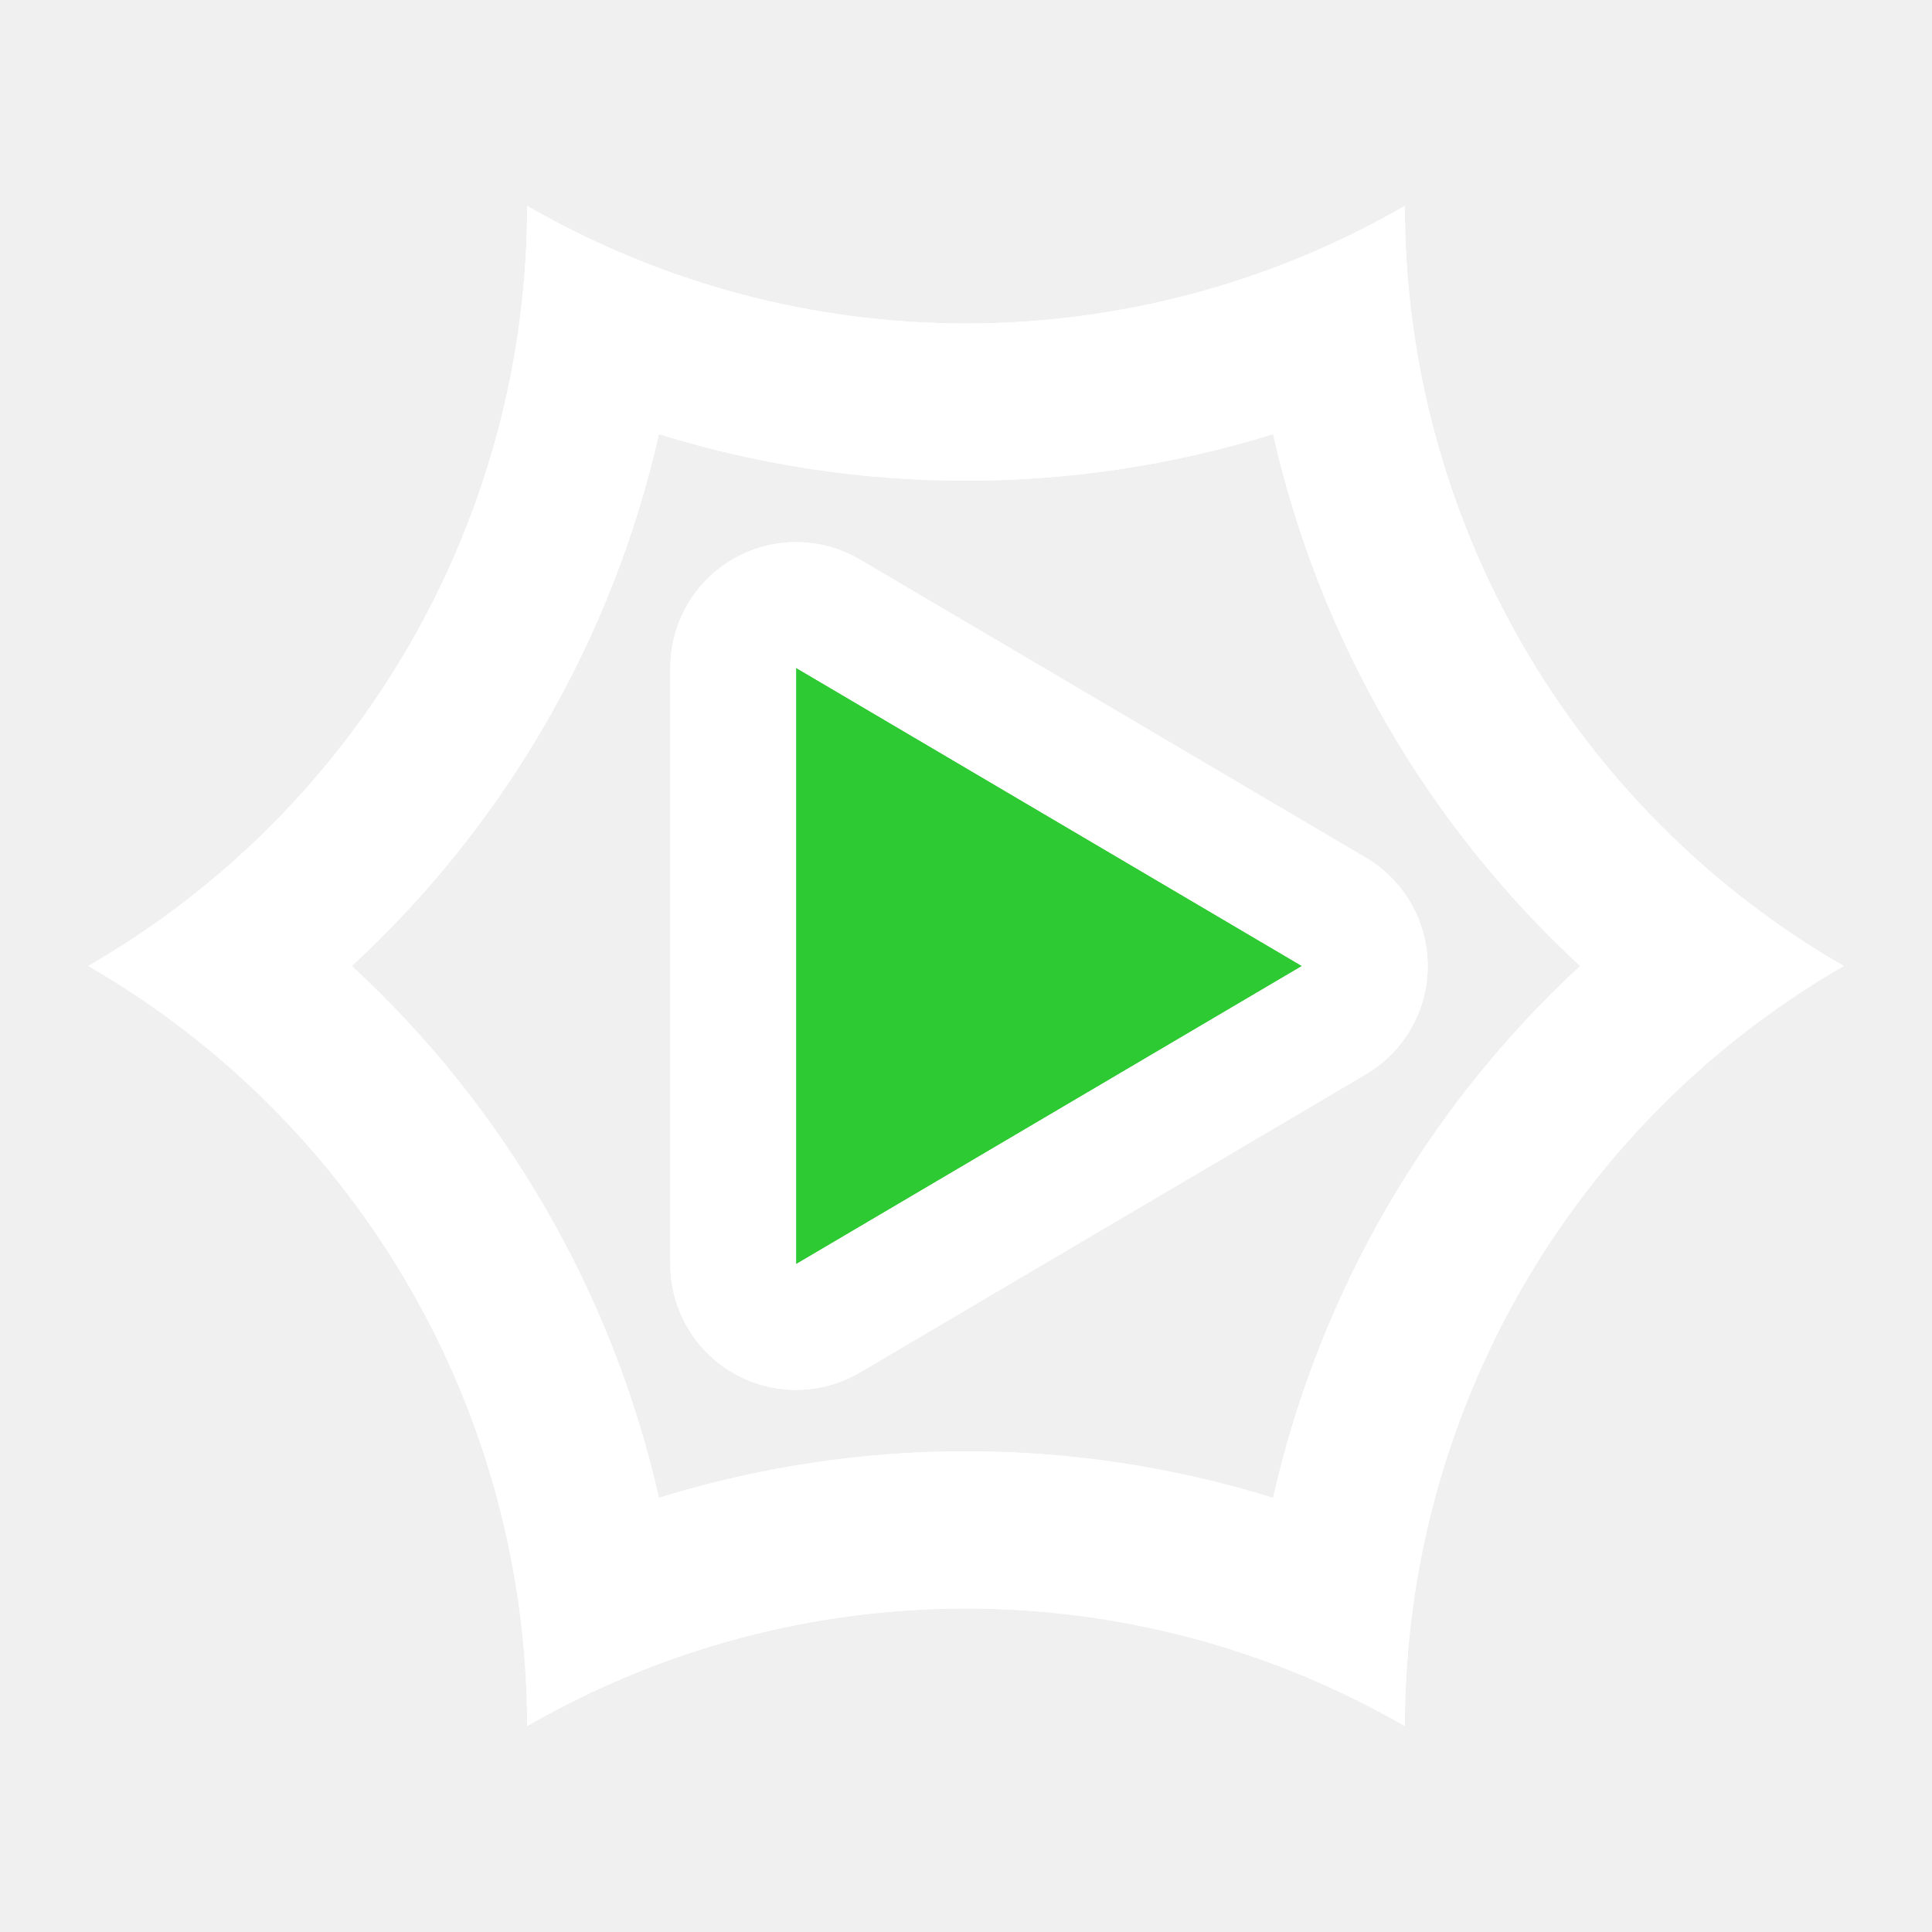
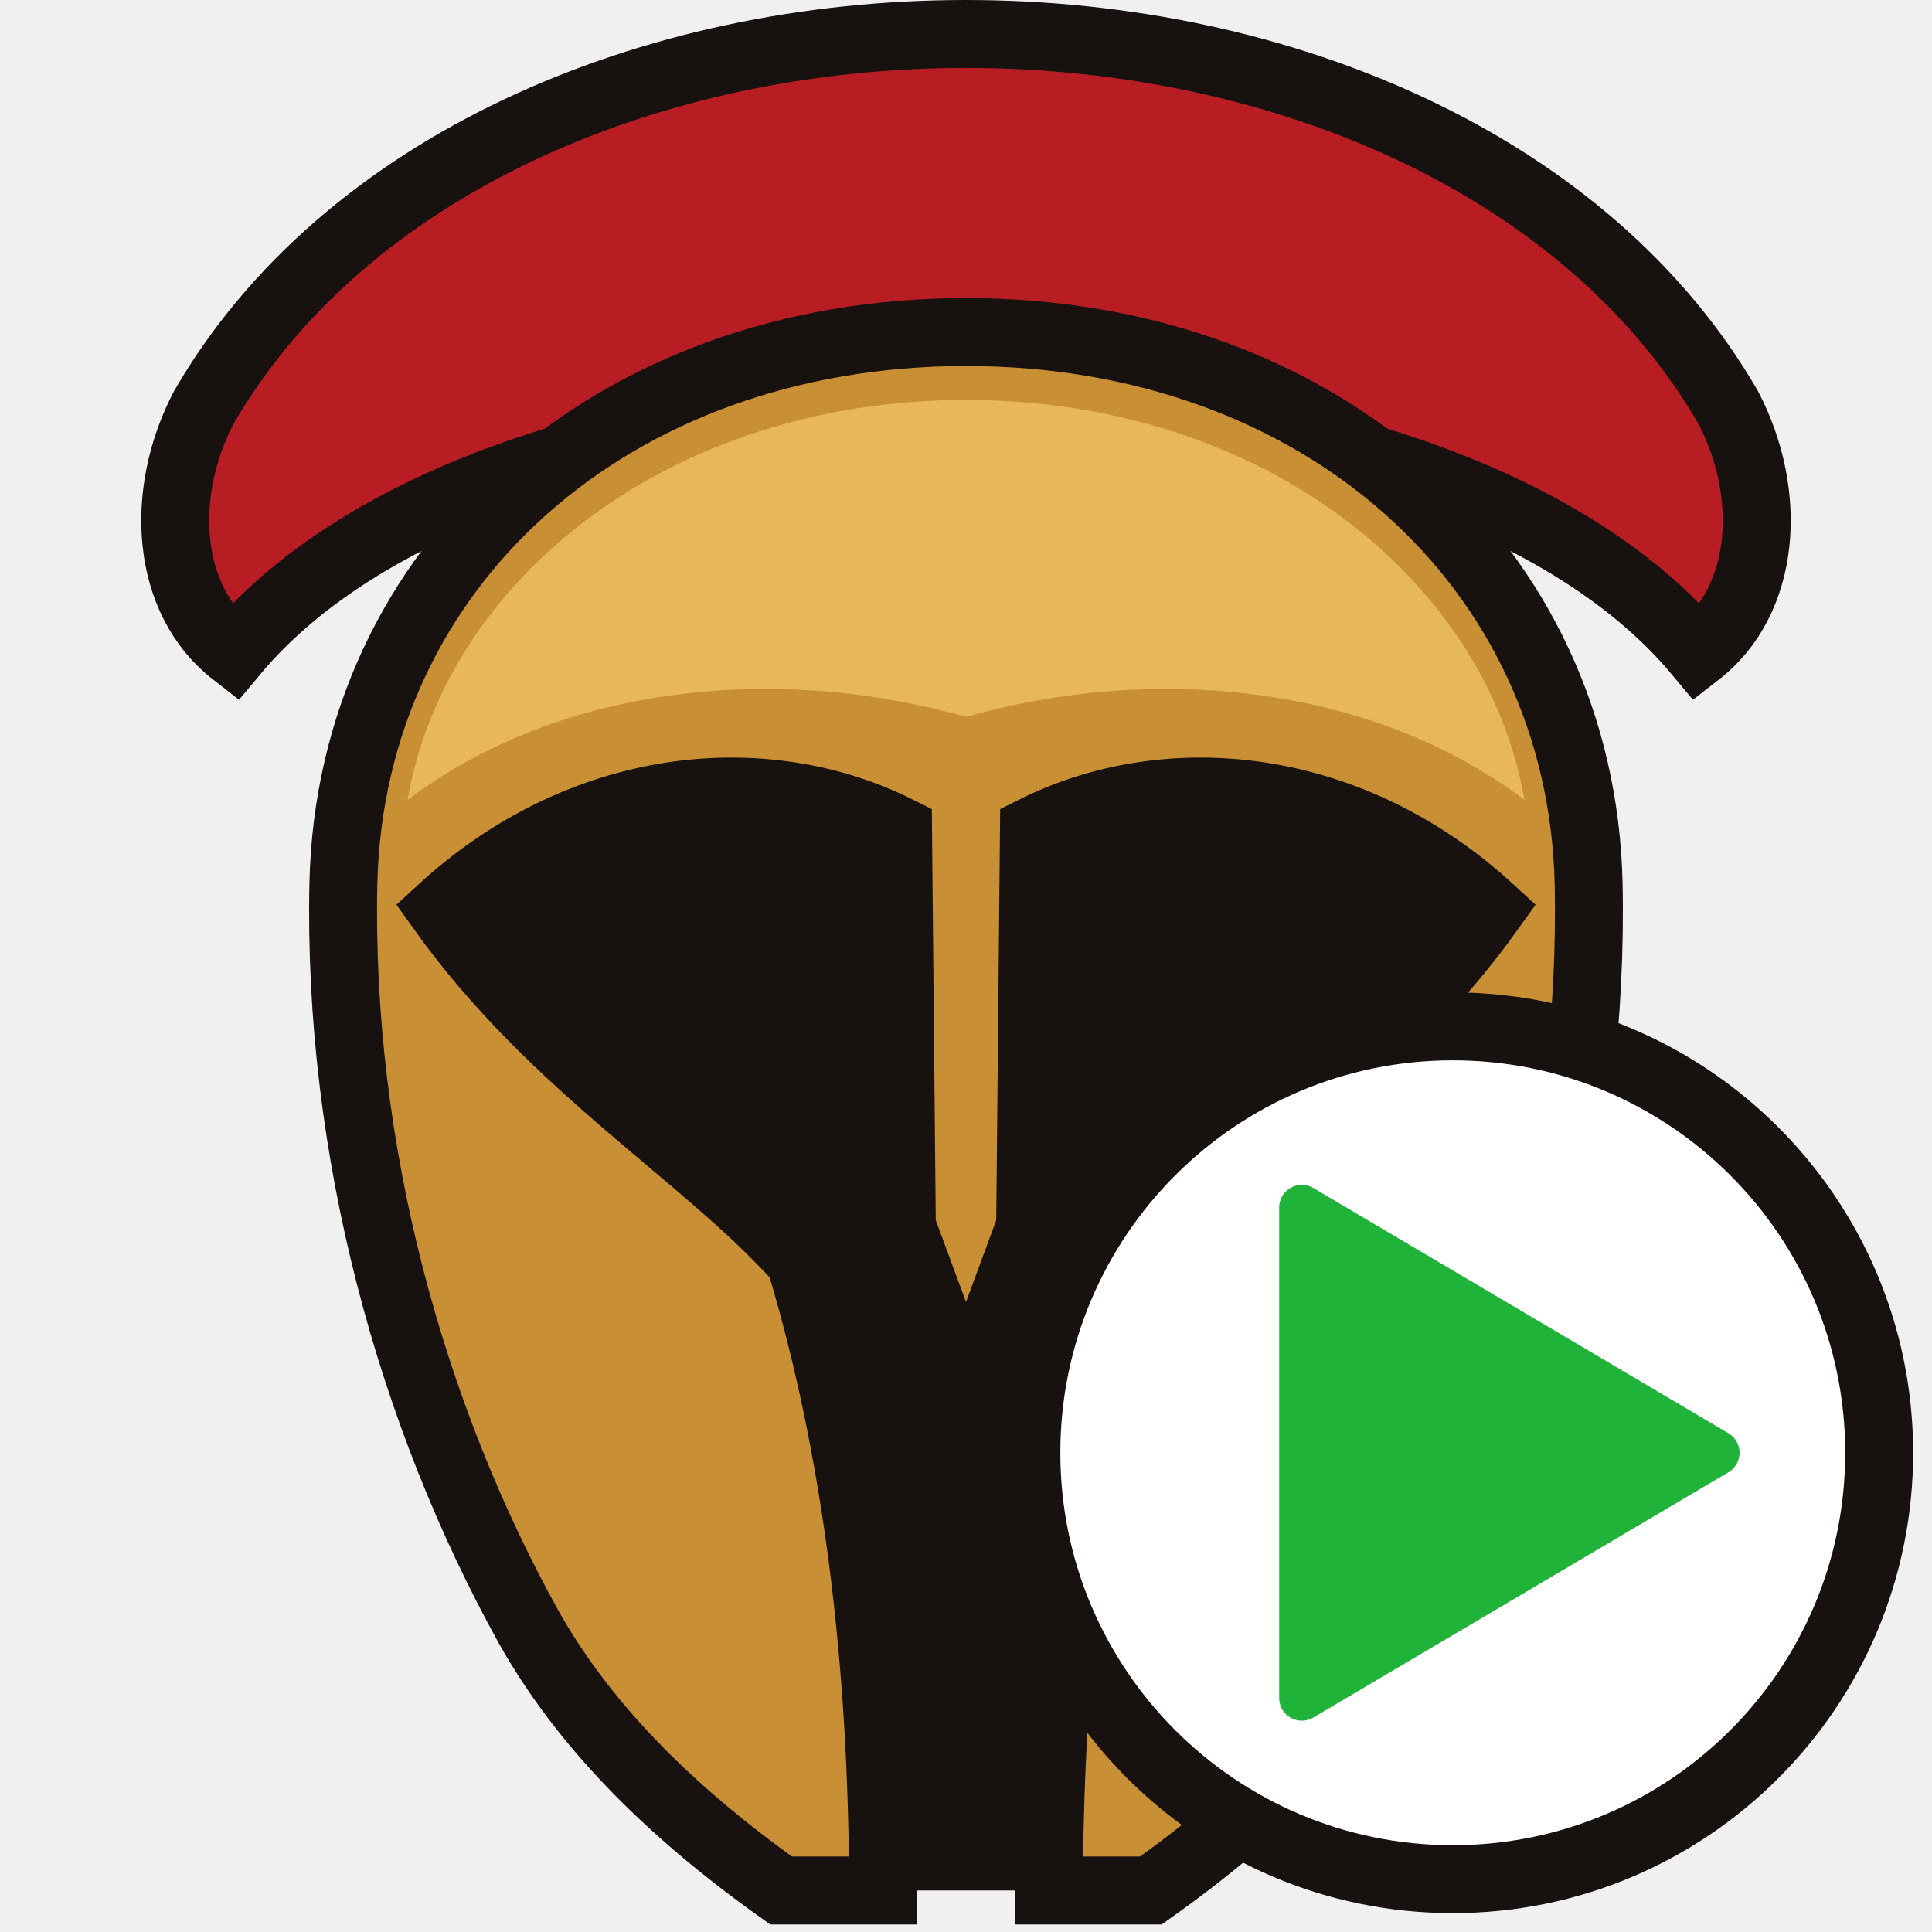
- <svg xmlns="http://www.w3.org/2000/svg" width="100%" height="100%" viewBox="0 0 1024 1024" version="1.1" xml:space="preserve" style="fill-rule:evenodd;clip-rule:evenodd;stroke-linejoin:round;stroke-miterlimit:2;">
-   <g transform="matrix(1,0,0,1,-1088,0)">
-     <g id="ICON_PLAYING" transform="matrix(1,0,0,1,1088,1.13687e-13)">
-       <rect x="0" y="0" width="1024" height="1024" style="fill:none;" />
-       <g id="apollo.afdesign" transform="matrix(1,0,0,1,512,512)">
-         <g transform="matrix(1,0,0,1,-512,-512)">
-           <clipPath id="_clip1">
-             <rect x="0" y="0" width="1024" height="1024" />
-           </clipPath>
-           <g clip-path="url(#_clip1)">
-             <g>
-               <g transform="matrix(1.27997,0,0,1.27997,-143.345,-143.345)">
-                 <g transform="matrix(1.26917,-0.732758,0.732758,1.26917,-512.989,237.355)">
-                   <path d="M512,264C556.301,340.731 638.172,388 726.774,388C682.473,464.731 682.473,559.269 726.774,636C638.172,636 556.301,683.269 512,760C467.699,683.269 385.828,636 297.226,636C341.527,559.269 341.527,464.731 297.226,388C385.828,388 467.699,340.731 512,264ZM512,338.465C471.86,381.904 419.404,412.19 361.715,425.233C379.264,481.715 379.264,542.285 361.715,598.767C419.404,611.81 471.86,642.096 512,685.535C552.14,642.096 604.596,611.81 662.285,598.767C644.736,542.285 644.736,481.715 662.285,425.233C604.596,412.19 552.14,381.904 512,338.465Z" style="fill:white;" />
-                 </g>
-                 <g transform="matrix(1.26917,-0.732758,0.732758,1.26917,-512.989,237.355)">
-                   <path d="M512,264C556.301,340.731 638.172,388 726.774,388C682.473,464.731 682.473,559.269 726.774,636C638.172,636 556.301,683.269 512,760C467.699,683.269 385.828,636 297.226,636C341.527,559.269 341.527,464.731 297.226,388C385.828,388 467.699,340.731 512,264ZM512,338.465C471.86,381.904 419.404,412.19 361.715,425.233C379.264,481.715 379.264,542.285 361.715,598.767C419.404,611.81 471.86,642.096 512,685.535C552.14,642.096 604.596,611.81 662.285,598.767C644.736,542.285 644.736,481.715 662.285,425.233C604.596,412.19 552.14,381.904 512,338.465Z" style="fill:white;" />
-                 </g>
-               </g>
-             </g>
-           </g>
-         </g>
-       </g>
-       <g>
-         <g transform="matrix(3.13097e-17,0.511327,-0.481328,2.94728e-17,908.573,-366.46)">
-           <path d="M1718,454L2027,1011L1409,1011L1718,454Z" style="fill:rgb(46,202,51);" />
-           <path d="M1830.33,383.677L2139.32,940.677C2163.08,983.499 2163.41,1036.56 2140.2,1079.72C2116.99,1122.87 2073.79,1149.51 2027,1149.51L1409,1149.51C1362.21,1149.51 1319.01,1122.87 1295.8,1079.72C1272.59,1036.56 1272.92,983.499 1296.67,940.677L1605.67,383.677C1629.11,341.427 1671.84,315.494 1718,315.494C1764.16,315.494 1806.89,341.427 1830.33,383.677ZM1718,454L1409,1011L2027,1011L1718,454Z" style="fill:white;" />
-           <path d="M1718,454L2027,1011L1409,1011L1718,454Z" style="fill:rgb(46,202,51);" />
-           <path d="M1830.33,383.677L2139.32,940.677C2163.08,983.499 2163.41,1036.56 2140.2,1079.72C2116.99,1122.87 2073.79,1149.51 2027,1149.51L1409,1149.51C1362.21,1149.51 1319.01,1122.87 1295.8,1079.72C1272.59,1036.56 1272.92,983.499 1296.67,940.677L1605.67,383.677C1629.11,341.427 1671.84,315.494 1718,315.494C1764.16,315.494 1806.89,341.427 1830.33,383.677ZM1718,454L1409,1011L2027,1011L1718,454Z" style="fill:white;" />
-         </g>
-       </g>
-     </g>
-   </g>
+ <svg xmlns="http://www.w3.org/2000/svg" width="100%" height="100%" viewBox="0 0 1024 1024">
+   <path d="M512 18C680 18 842 88 916 216C940 262 936 318 900 346C830 262 680 214 512 214C344 214 194 262 124 346C88 318 84 262 108 216C182 88 344 18 512 18Z" fill="#b81d24" stroke="#17110f" stroke-width="36" />
+   <path d="M548 440C620 404 716 414 790 482C730 566 650 612 600 668C566 780 556 900 556 1002L468 1002C468 900 458 780 424 668C374 612 294 566 234 482C308 414 404 404 476 440L478 650L512 742L546 650Z" fill="#17110f" />
+   <path d="M512 176C700 176 838 300 842 468C845 610 806 750 744 862C716 912 672 958 610 1002L556 1002C556 900 566 780 600 668C650 612 730 566 790 482C716 414 620 404 548 440L546 650L512 742L478 650L476 440C404 404 308 414 234 482C294 566 374 612 424 668C458 780 468 900 468 1002L414 1002C352 958 308 912 280 862C218 750 179 610 182 468C186 300 324 176 512 176Z" fill="#c98f35" stroke="#17110f" stroke-width="36" />
+   <path d="M512 212C670 212 788 308 808 424C726 362 610 352 512 380C414 352 298 362 216 424C236 308 354 212 512 212Z" fill="#e8b75a" />
+   <circle cx="770" cy="770" r="244" fill="#17110f" />
+   <circle cx="770" cy="770" r="208" fill="#fff" />
+   <path d="M690 640L910 770L690 900Z" fill="#20b33a" stroke="#20b33a" stroke-width="24" stroke-linejoin="round" />
</svg>
